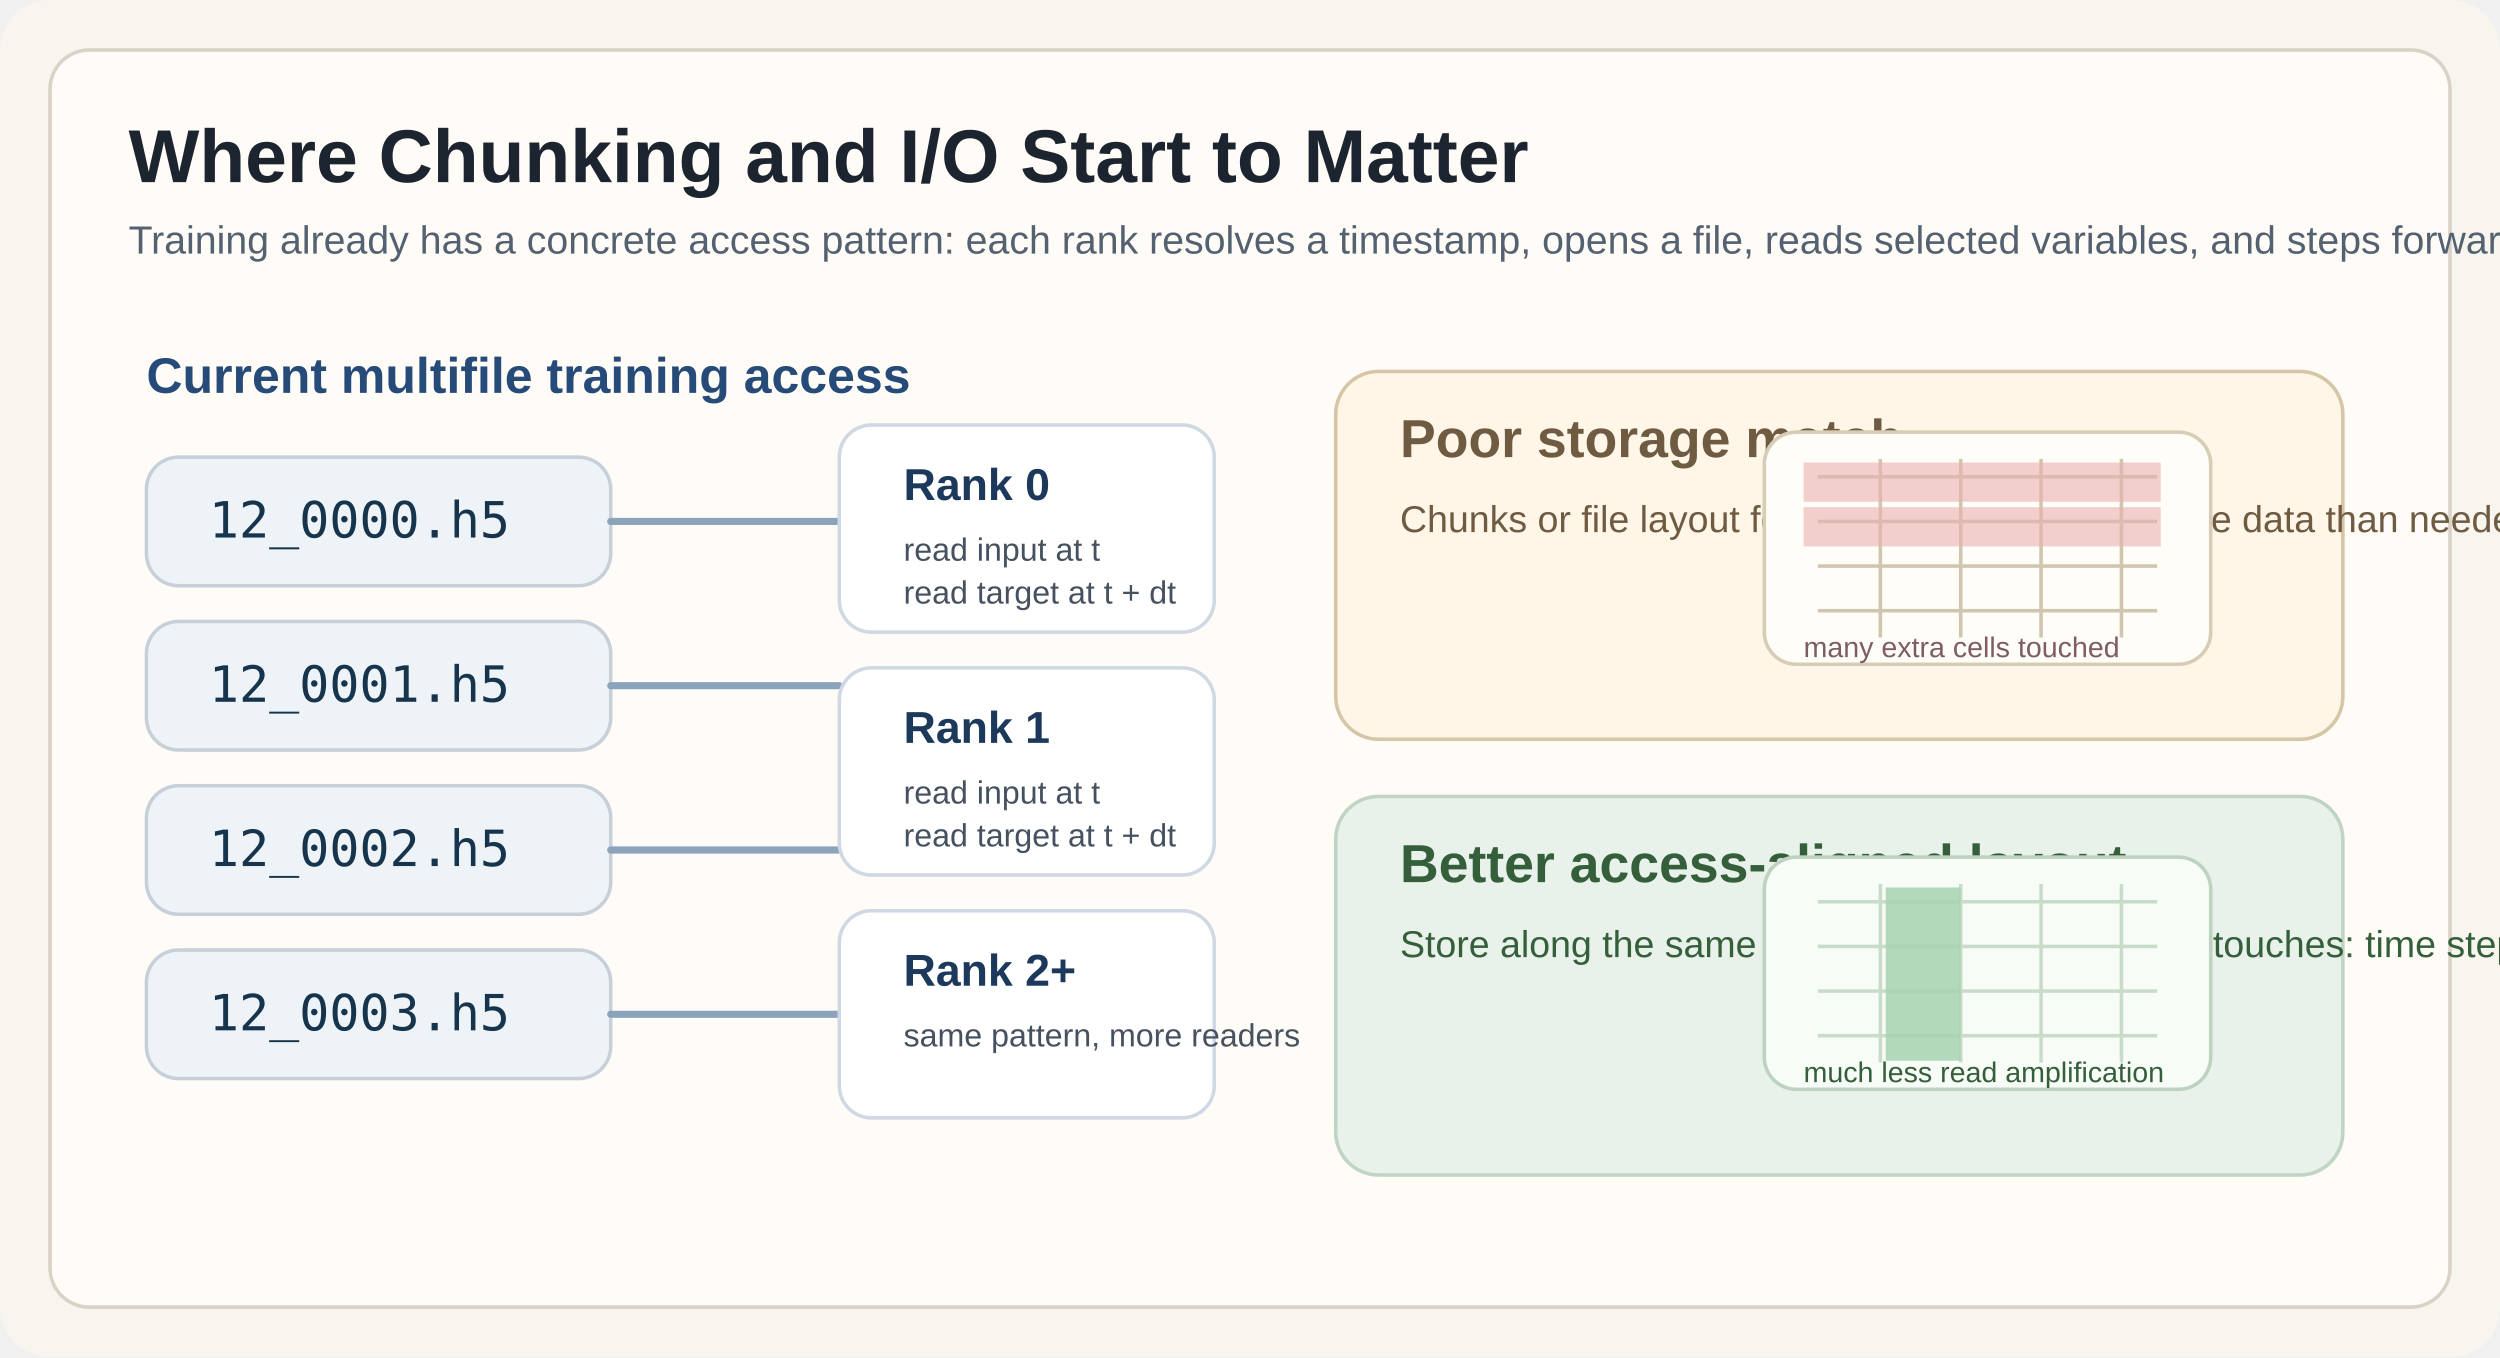
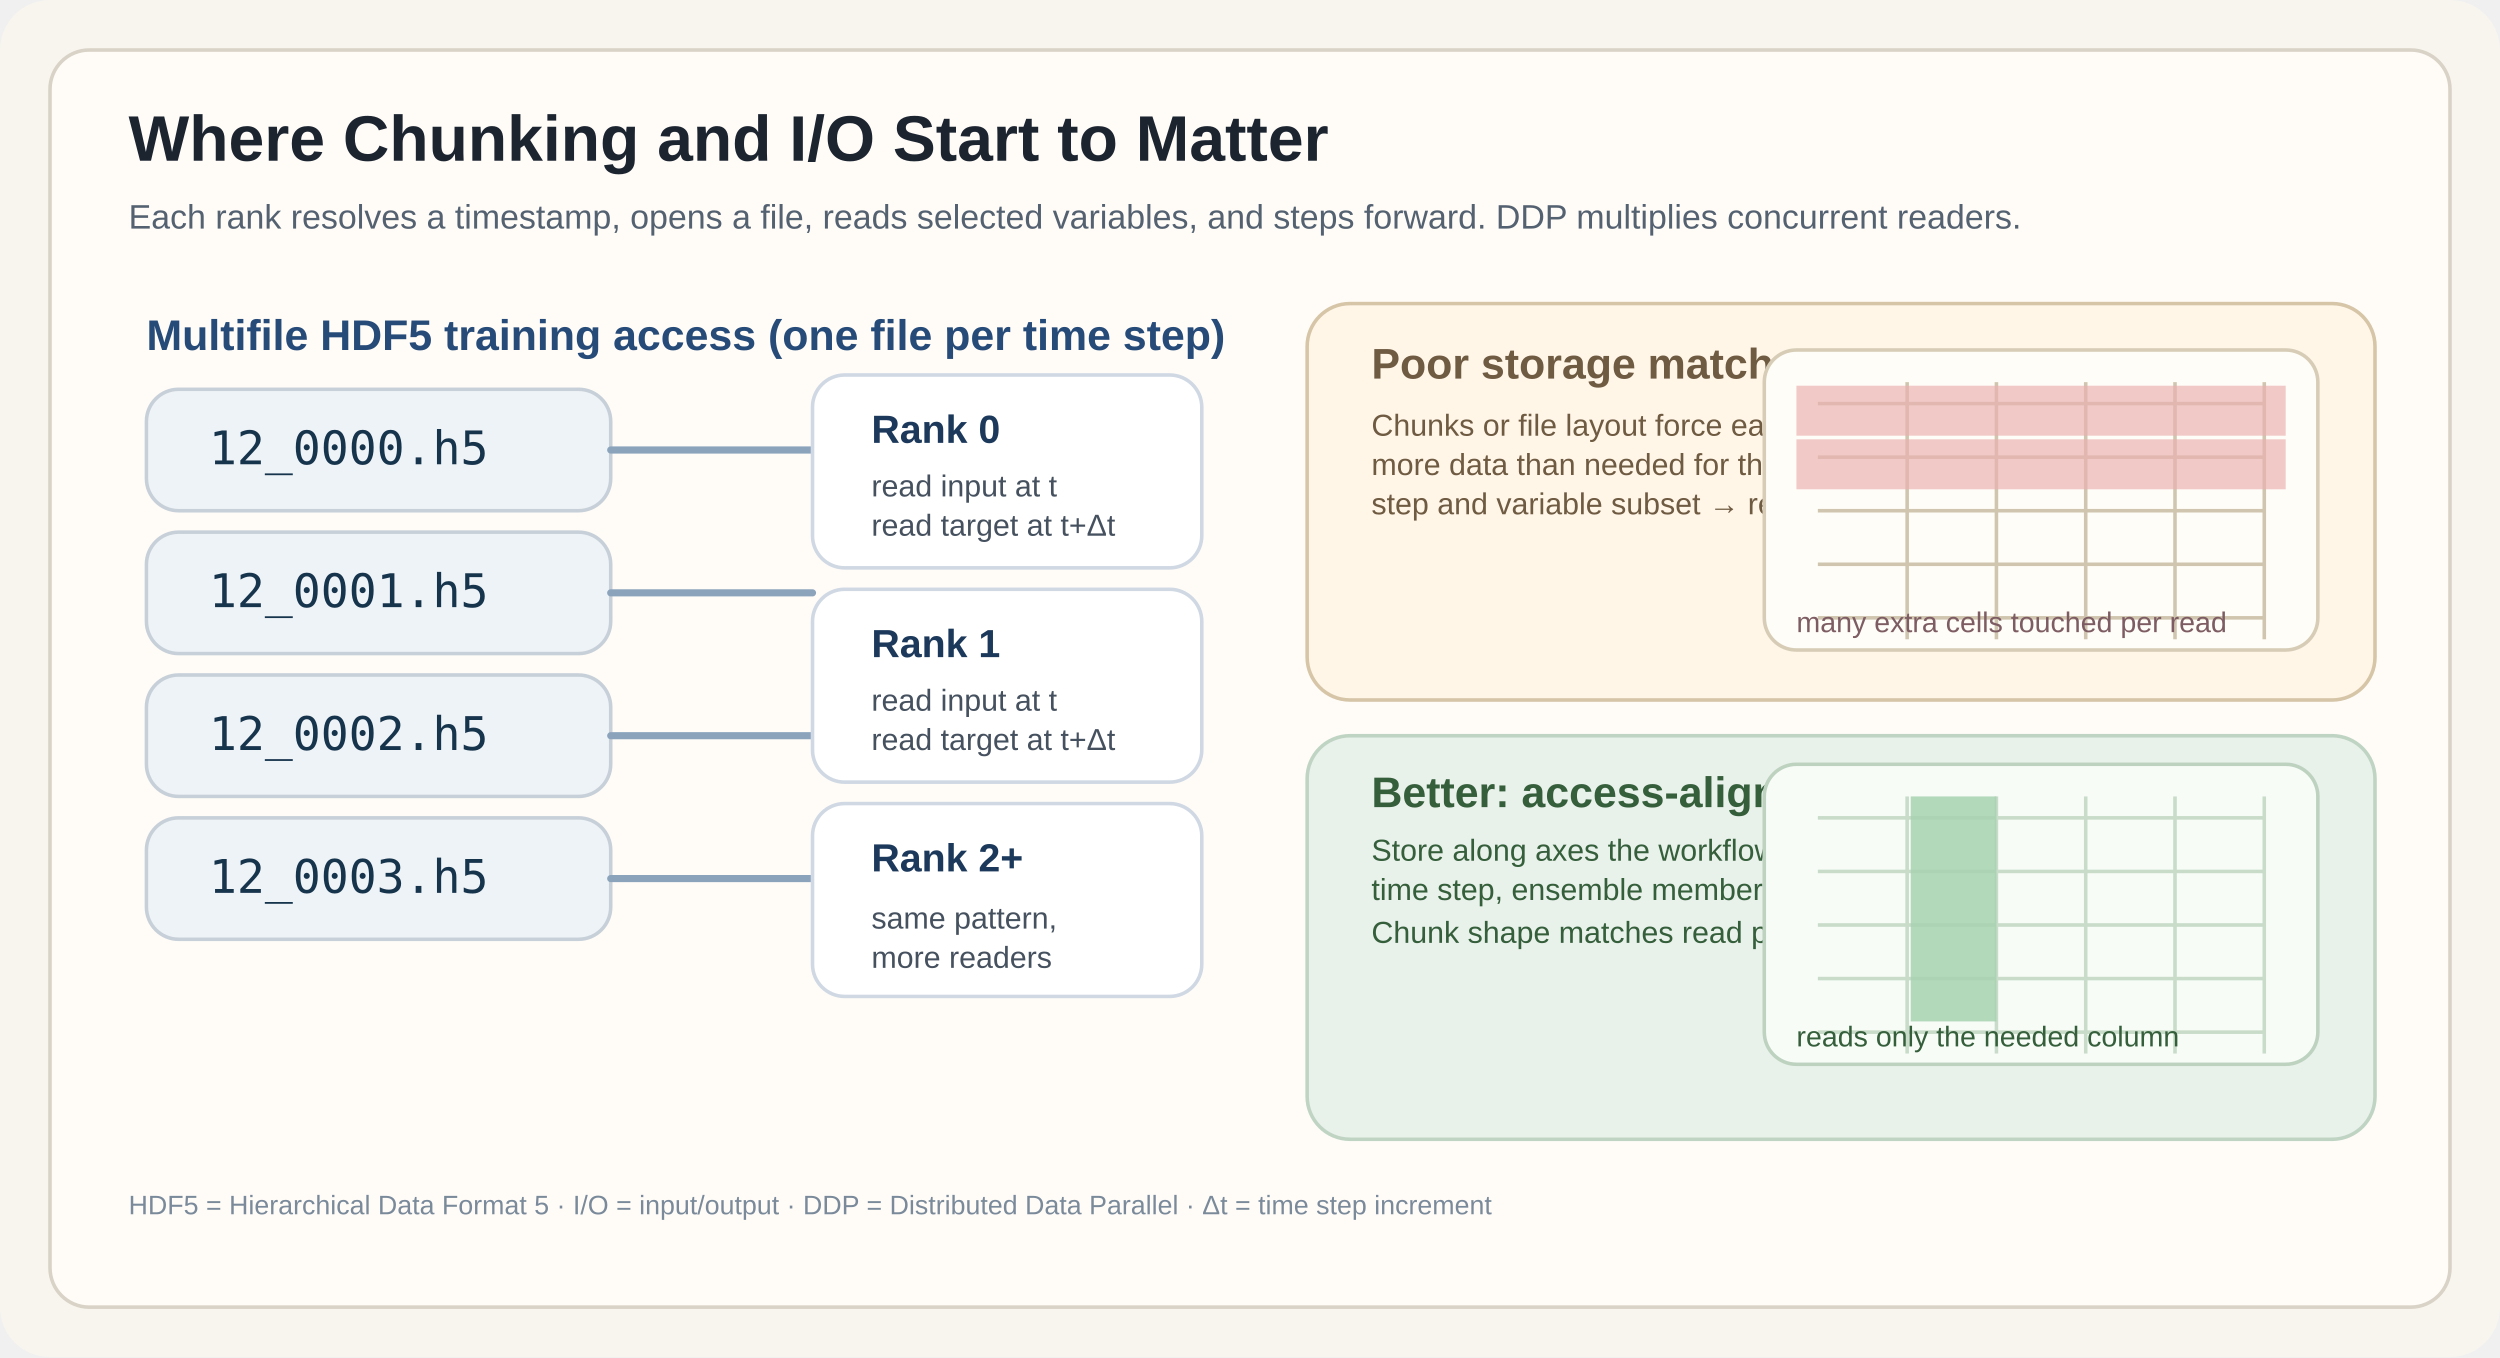
<svg xmlns="http://www.w3.org/2000/svg" viewBox="0 0 1400 760" fill="none" role="img" aria-labelledby="title desc">
  <rect width="1400" height="760" rx="28" fill="#F8F5EF" />
  <rect x="28" y="28" width="1344" height="704" rx="22" fill="#FFFCF8" stroke="#D9D2C6" stroke-width="2" />
-   <text x="72" y="102" fill="#1C2430" font-family="IBM Plex Sans, Arial, sans-serif" font-size="42" font-weight="700">Where Chunking and I/O Start to Matter</text>
-   <text x="72" y="142" fill="#546170" font-family="IBM Plex Sans, Arial, sans-serif" font-size="22">Training already has a concrete access pattern: each rank resolves a timestamp, opens a file, reads selected variables, and steps forward in time.</text>
-   <text x="82" y="220" fill="#264B78" font-family="IBM Plex Sans, Arial, sans-serif" font-size="28" font-weight="700">Current multifile training access</text>
-   <rect x="82" y="256" width="260" height="72" rx="18" fill="#EEF3F7" stroke="#C7D0D8" stroke-width="2" />
-   <text x="117" y="301" fill="#17344D" font-family="IBM Plex Mono, monospace" font-size="28">12_0000.h5</text>
-   <rect x="82" y="348" width="260" height="72" rx="18" fill="#EEF3F7" stroke="#C7D0D8" stroke-width="2" />
-   <text x="117" y="393" fill="#17344D" font-family="IBM Plex Mono, monospace" font-size="28">12_0001.h5</text>
-   <rect x="82" y="440" width="260" height="72" rx="18" fill="#EEF3F7" stroke="#C7D0D8" stroke-width="2" />
-   <text x="117" y="485" fill="#17344D" font-family="IBM Plex Mono, monospace" font-size="28">12_0002.h5</text>
-   <rect x="82" y="532" width="260" height="72" rx="18" fill="#EEF3F7" stroke="#C7D0D8" stroke-width="2" />
-   <text x="117" y="577" fill="#17344D" font-family="IBM Plex Mono, monospace" font-size="28">12_0003.h5</text>
+   <text x="72" y="90" fill="#1C2430" font-family="IBM Plex Sans, Arial, sans-serif" font-size="36" font-weight="700">Where Chunking and I/O Start to Matter</text>
+   <text x="72" y="128" fill="#546170" font-family="IBM Plex Sans, Arial, sans-serif" font-size="19">Each rank resolves a timestamp, opens a file, reads selected variables, and steps forward. DDP multiplies concurrent readers.</text>
+   <text x="82" y="196" fill="#264B78" font-family="IBM Plex Sans, Arial, sans-serif" font-size="24" font-weight="700">Multifile HDF5 training access (one file per time step)</text>
+   <rect x="82" y="218" width="260" height="68" rx="18" fill="#EEF3F7" stroke="#C7D0D8" stroke-width="2" />
+   <text x="117" y="260" fill="#17344D" font-family="IBM Plex Mono, monospace" font-size="26">12_0000.h5</text>
+   <rect x="82" y="298" width="260" height="68" rx="18" fill="#EEF3F7" stroke="#C7D0D8" stroke-width="2" />
+   <text x="117" y="340" fill="#17344D" font-family="IBM Plex Mono, monospace" font-size="26">12_0001.h5</text>
+   <rect x="82" y="378" width="260" height="68" rx="18" fill="#EEF3F7" stroke="#C7D0D8" stroke-width="2" />
+   <text x="117" y="420" fill="#17344D" font-family="IBM Plex Mono, monospace" font-size="26">12_0002.h5</text>
+   <rect x="82" y="458" width="260" height="68" rx="18" fill="#EEF3F7" stroke="#C7D0D8" stroke-width="2" />
+   <text x="117" y="500" fill="#17344D" font-family="IBM Plex Mono, monospace" font-size="26">12_0003.h5</text>
  <g stroke="#8BA4BC" stroke-width="4" stroke-linecap="round">
-     <path d="M342 292H470" />
-     <path d="M342 384H470" />
-     <path d="M342 476H470" />
-     <path d="M342 568H470" />
+     <path d="M342 252H455" />
+     <path d="M342 332H455" />
+     <path d="M342 412H455" />
+     <path d="M342 492H455" />
  </g>
  <g>
-     <rect x="470" y="238" width="210" height="116" rx="18" fill="#FFFFFF" stroke="#CFD8E3" stroke-width="2" />
-     <text x="506" y="280" fill="#1C395B" font-family="IBM Plex Sans, Arial, sans-serif" font-size="25" font-weight="700">Rank 0</text>
-     <text x="506" y="314" fill="#46515F" font-family="IBM Plex Sans, Arial, sans-serif" font-size="18">read input at t</text>
-     <text x="506" y="338" fill="#46515F" font-family="IBM Plex Sans, Arial, sans-serif" font-size="18">read target at t + dt</text>
+     <rect x="455" y="210" width="218" height="108" rx="18" fill="#FFFFFF" stroke="#CFD8E3" stroke-width="2" />
+     <text x="488" y="248" fill="#1C395B" font-family="IBM Plex Sans, Arial, sans-serif" font-size="22" font-weight="700">Rank 0</text>
+     <text x="488" y="278" fill="#46515F" font-family="IBM Plex Sans, Arial, sans-serif" font-size="17">read input at t</text>
+     <text x="488" y="300" fill="#46515F" font-family="IBM Plex Sans, Arial, sans-serif" font-size="17">read target at t+Δt</text>
  </g>
  <g>
-     <rect x="470" y="374" width="210" height="116" rx="18" fill="#FFFFFF" stroke="#CFD8E3" stroke-width="2" />
-     <text x="506" y="416" fill="#1C395B" font-family="IBM Plex Sans, Arial, sans-serif" font-size="25" font-weight="700">Rank 1</text>
-     <text x="506" y="450" fill="#46515F" font-family="IBM Plex Sans, Arial, sans-serif" font-size="18">read input at t</text>
-     <text x="506" y="474" fill="#46515F" font-family="IBM Plex Sans, Arial, sans-serif" font-size="18">read target at t + dt</text>
+     <rect x="455" y="330" width="218" height="108" rx="18" fill="#FFFFFF" stroke="#CFD8E3" stroke-width="2" />
+     <text x="488" y="368" fill="#1C395B" font-family="IBM Plex Sans, Arial, sans-serif" font-size="22" font-weight="700">Rank 1</text>
+     <text x="488" y="398" fill="#46515F" font-family="IBM Plex Sans, Arial, sans-serif" font-size="17">read input at t</text>
+     <text x="488" y="420" fill="#46515F" font-family="IBM Plex Sans, Arial, sans-serif" font-size="17">read target at t+Δt</text>
  </g>
  <g>
-     <rect x="470" y="510" width="210" height="116" rx="18" fill="#FFFFFF" stroke="#CFD8E3" stroke-width="2" />
-     <text x="506" y="552" fill="#1C395B" font-family="IBM Plex Sans, Arial, sans-serif" font-size="25" font-weight="700">Rank 2+</text>
-     <text x="506" y="586" fill="#46515F" font-family="IBM Plex Sans, Arial, sans-serif" font-size="18">same pattern, more readers</text>
+     <rect x="455" y="450" width="218" height="108" rx="18" fill="#FFFFFF" stroke="#CFD8E3" stroke-width="2" />
+     <text x="488" y="488" fill="#1C395B" font-family="IBM Plex Sans, Arial, sans-serif" font-size="22" font-weight="700">Rank 2+</text>
+     <text x="488" y="520" fill="#46515F" font-family="IBM Plex Sans, Arial, sans-serif" font-size="17">same pattern,</text>
+     <text x="488" y="542" fill="#46515F" font-family="IBM Plex Sans, Arial, sans-serif" font-size="17">more readers</text>
  </g>
-   <rect x="748" y="208" width="564" height="206" rx="24" fill="#FFF6E8" stroke="#D6C5A7" stroke-width="2" />
-   <text x="784" y="256" fill="#6F5A42" font-family="IBM Plex Sans, Arial, sans-serif" font-size="30" font-weight="700">Poor storage match</text>
-   <text x="784" y="298" fill="#6F5A42" font-family="IBM Plex Sans, Arial, sans-serif" font-size="21">Chunks or file layout force each rank to read more data than needed for the current time step and variable subset.</text>
-   <g transform="translate(988 242)">
-     <rect x="0" y="0" width="250" height="130" rx="18" fill="#FFFDF7" stroke="#D7CCB6" stroke-width="2" />
-     <path d="M30 25H220M30 50H220M30 75H220M30 100H220" stroke="#D0C5AF" stroke-width="2" />
-     <path d="M65 15V115M110 15V115M155 15V115M200 15V115" stroke="#D0C5AF" stroke-width="2" />
-     <rect x="22" y="17" width="200" height="22" fill="#EAB0B0" fill-opacity="0.6" />
-     <rect x="22" y="42" width="200" height="22" fill="#EAB0B0" fill-opacity="0.6" />
-     <text x="22" y="126" fill="#7D5D63" font-family="IBM Plex Sans, Arial, sans-serif" font-size="16">many extra cells touched</text>
+   <rect x="732" y="170" width="598" height="222" rx="24" fill="#FFF6E8" stroke="#D6C5A7" stroke-width="2" />
+   <text x="768" y="212" fill="#6F5A42" font-family="IBM Plex Sans, Arial, sans-serif" font-size="24" font-weight="700">Poor storage match</text>
+   <text x="768" y="244" fill="#6F5A42" font-family="IBM Plex Sans, Arial, sans-serif" font-size="17">Chunks or file layout force each rank to read</text>
+   <text x="768" y="266" fill="#6F5A42" font-family="IBM Plex Sans, Arial, sans-serif" font-size="17">more data than needed for the current time</text>
+   <text x="768" y="288" fill="#6F5A42" font-family="IBM Plex Sans, Arial, sans-serif" font-size="17">step and variable subset → read amplification.</text>
+   <g transform="translate(988 196)">
+     <rect x="0" y="0" width="310" height="168" rx="18" fill="#FFFDF7" stroke="#D7CCB6" stroke-width="2" />
+     <path d="M30 30H280M30 60H280M30 90H280M30 120H280M30 150H280" stroke="#D0C5AF" stroke-width="2" />
+     <path d="M80 18V162M130 18V162M180 18V162M230 18V162M280 18V162" stroke="#D0C5AF" stroke-width="2" />
+     <rect x="18" y="20" width="274" height="28" fill="#EAB0B0" fill-opacity="0.65" />
+     <rect x="18" y="50" width="274" height="28" fill="#EAB0B0" fill-opacity="0.65" />
+     <text x="18" y="158" fill="#7D5D63" font-family="IBM Plex Sans, Arial, sans-serif" font-size="16">many extra cells touched per read</text>
  </g>
-   <rect x="748" y="446" width="564" height="212" rx="24" fill="#E8F1EA" stroke="#C0D4C3" stroke-width="2" />
-   <text x="784" y="494" fill="#355E3B" font-family="IBM Plex Sans, Arial, sans-serif" font-size="30" font-weight="700">Better access-aligned layout</text>
-   <text x="784" y="536" fill="#355E3B" font-family="IBM Plex Sans, Arial, sans-serif" font-size="21">Store along the same axes the workflow actually touches: time step, ensemble member, level, or variable groups used together.</text>
-   <g transform="translate(988 480)">
-     <rect x="0" y="0" width="250" height="130" rx="18" fill="#F7FCF7" stroke="#BED2C0" stroke-width="2" />
-     <path d="M30 25H220M30 50H220M30 75H220M30 100H220" stroke="#C8DCC9" stroke-width="2" />
-     <path d="M65 15V115M110 15V115M155 15V115M200 15V115" stroke="#C8DCC9" stroke-width="2" />
-     <rect x="68" y="17" width="42" height="97" fill="#A7D2B0" fill-opacity="0.85" />
-     <text x="22" y="126" fill="#355E3B" font-family="IBM Plex Sans, Arial, sans-serif" font-size="16">much less read amplification</text>
+   <rect x="732" y="412" width="598" height="226" rx="24" fill="#E8F1EA" stroke="#C0D4C3" stroke-width="2" />
+   <text x="768" y="452" fill="#355E3B" font-family="IBM Plex Sans, Arial, sans-serif" font-size="24" font-weight="700">Better: access-aligned layout</text>
+   <text x="768" y="482" fill="#355E3B" font-family="IBM Plex Sans, Arial, sans-serif" font-size="17">Store along axes the workflow actually touches:</text>
+   <text x="768" y="504" fill="#355E3B" font-family="IBM Plex Sans, Arial, sans-serif" font-size="17">time step, ensemble member, level, variable group.</text>
+   <text x="768" y="528" fill="#355E3B" font-family="IBM Plex Sans, Arial, sans-serif" font-size="17">Chunk shape matches read pattern → far less I/O waste.</text>
+   <g transform="translate(988 428)">
+     <rect x="0" y="0" width="310" height="168" rx="18" fill="#F7FCF7" stroke="#BED2C0" stroke-width="2" />
+     <path d="M30 30H280M30 60H280M30 90H280M30 120H280M30 150H280" stroke="#C8DCC9" stroke-width="2" />
+     <path d="M80 18V162M130 18V162M180 18V162M230 18V162M280 18V162" stroke="#C8DCC9" stroke-width="2" />
+     <rect x="82" y="18" width="48" height="126" fill="#A7D2B0" fill-opacity="0.85" />
+     <text x="18" y="158" fill="#355E3B" font-family="IBM Plex Sans, Arial, sans-serif" font-size="16">reads only the needed column</text>
  </g>
+   <text x="72" y="680" fill="#7A8A9A" font-family="IBM Plex Sans, Arial, sans-serif" font-size="15">HDF5 = Hierarchical Data Format 5 · I/O = input/output · DDP = Distributed Data Parallel · Δt = time step increment</text>
</svg>
